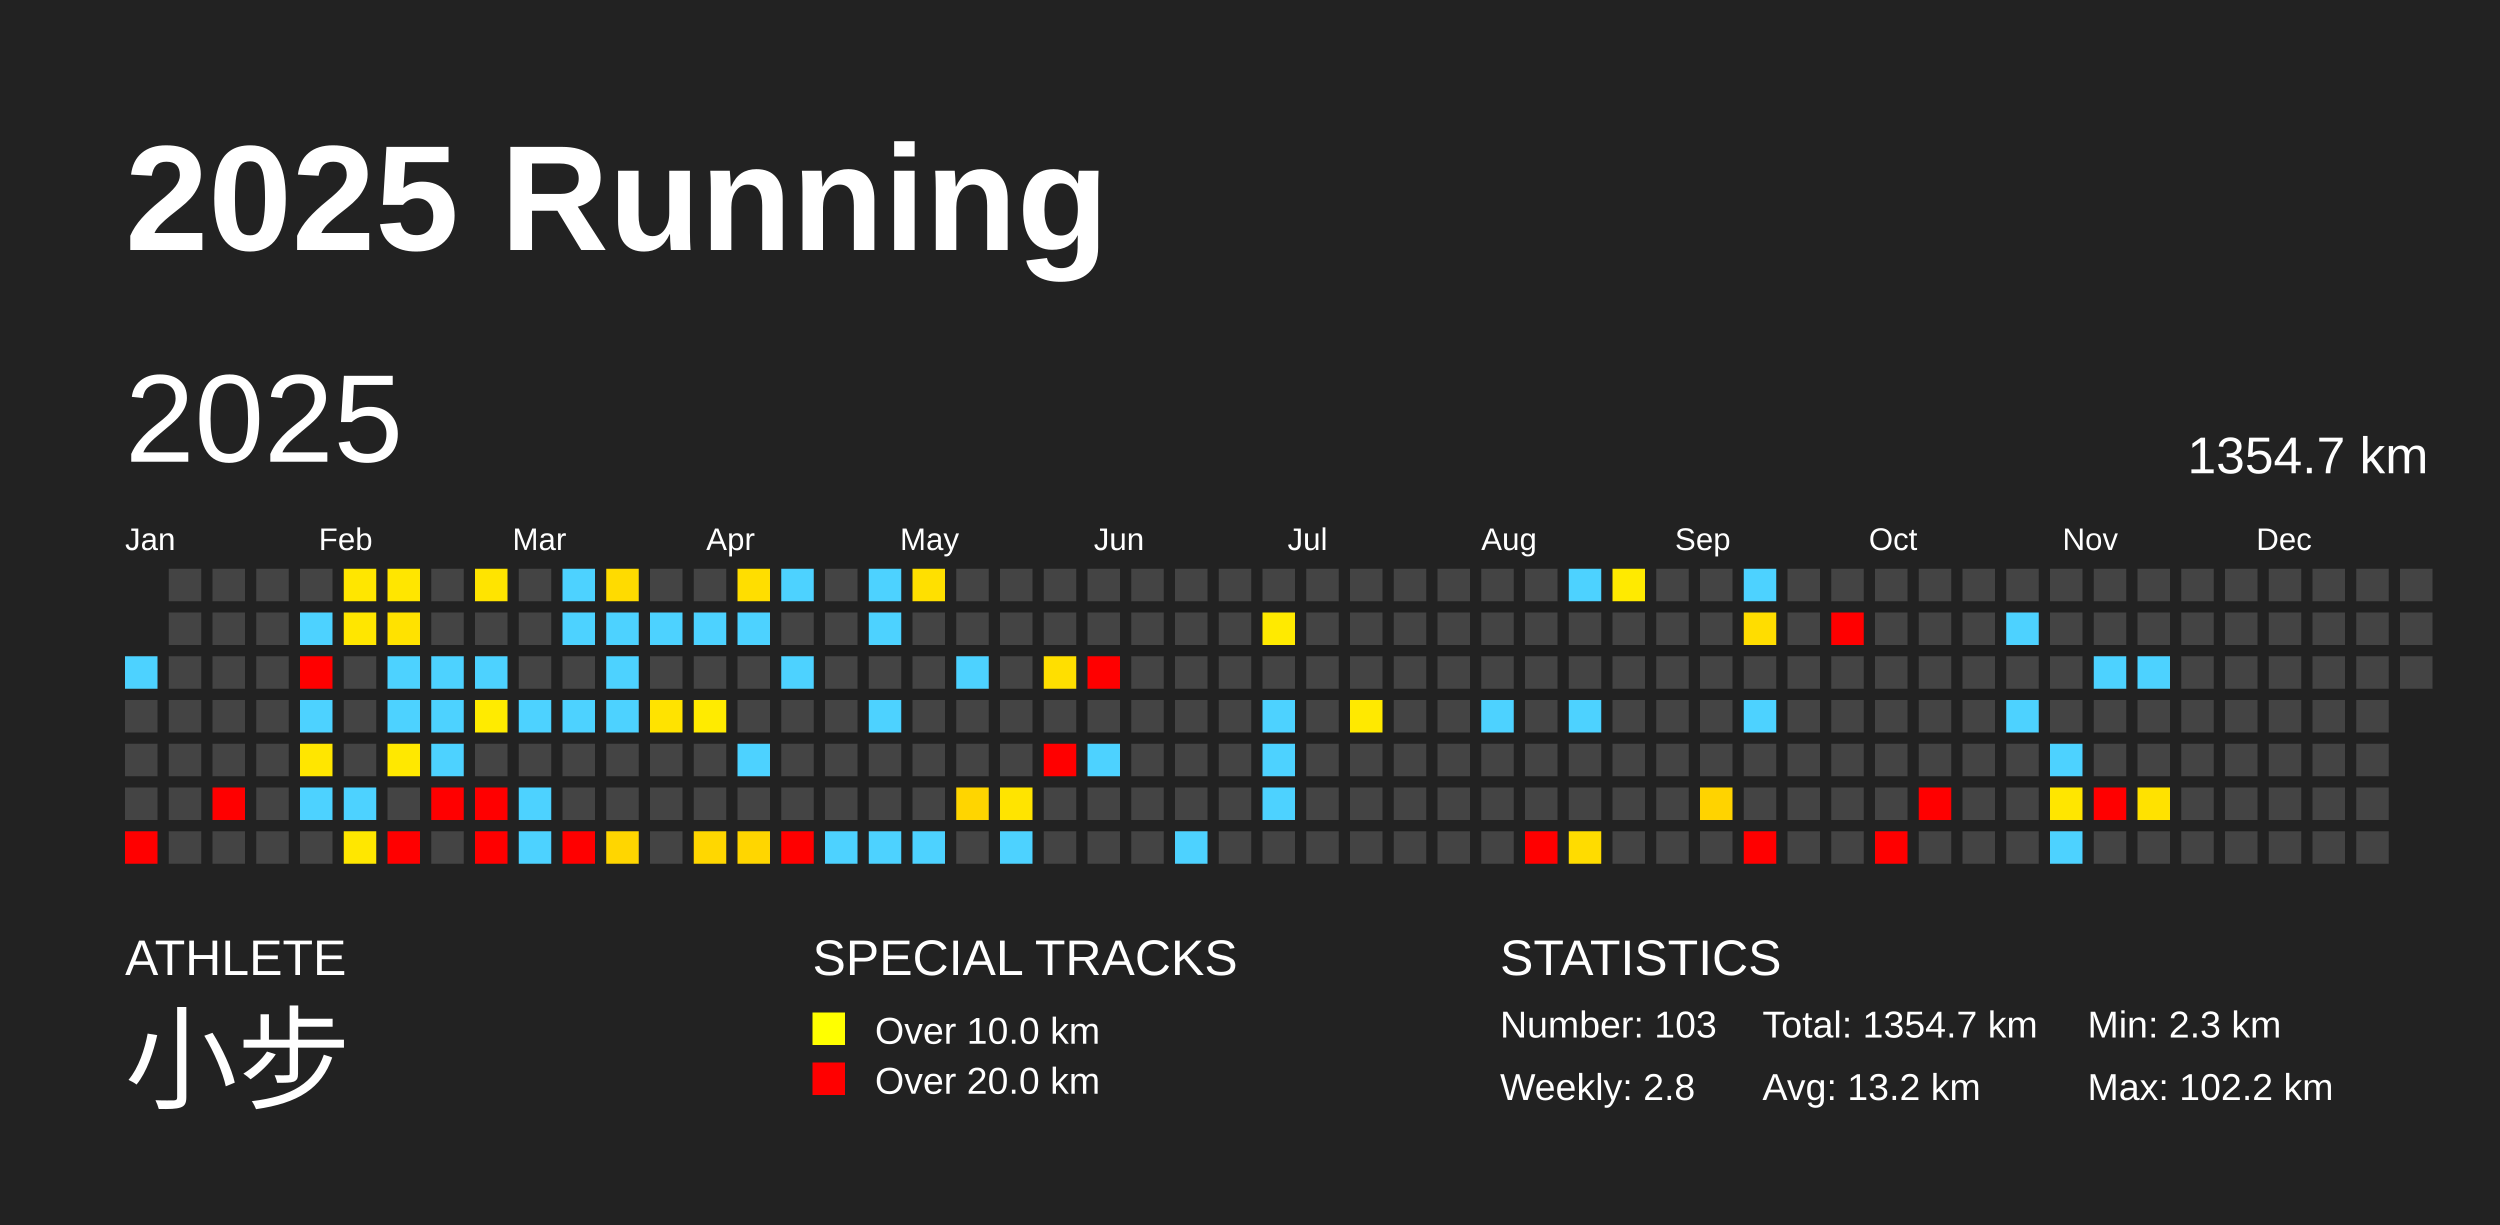
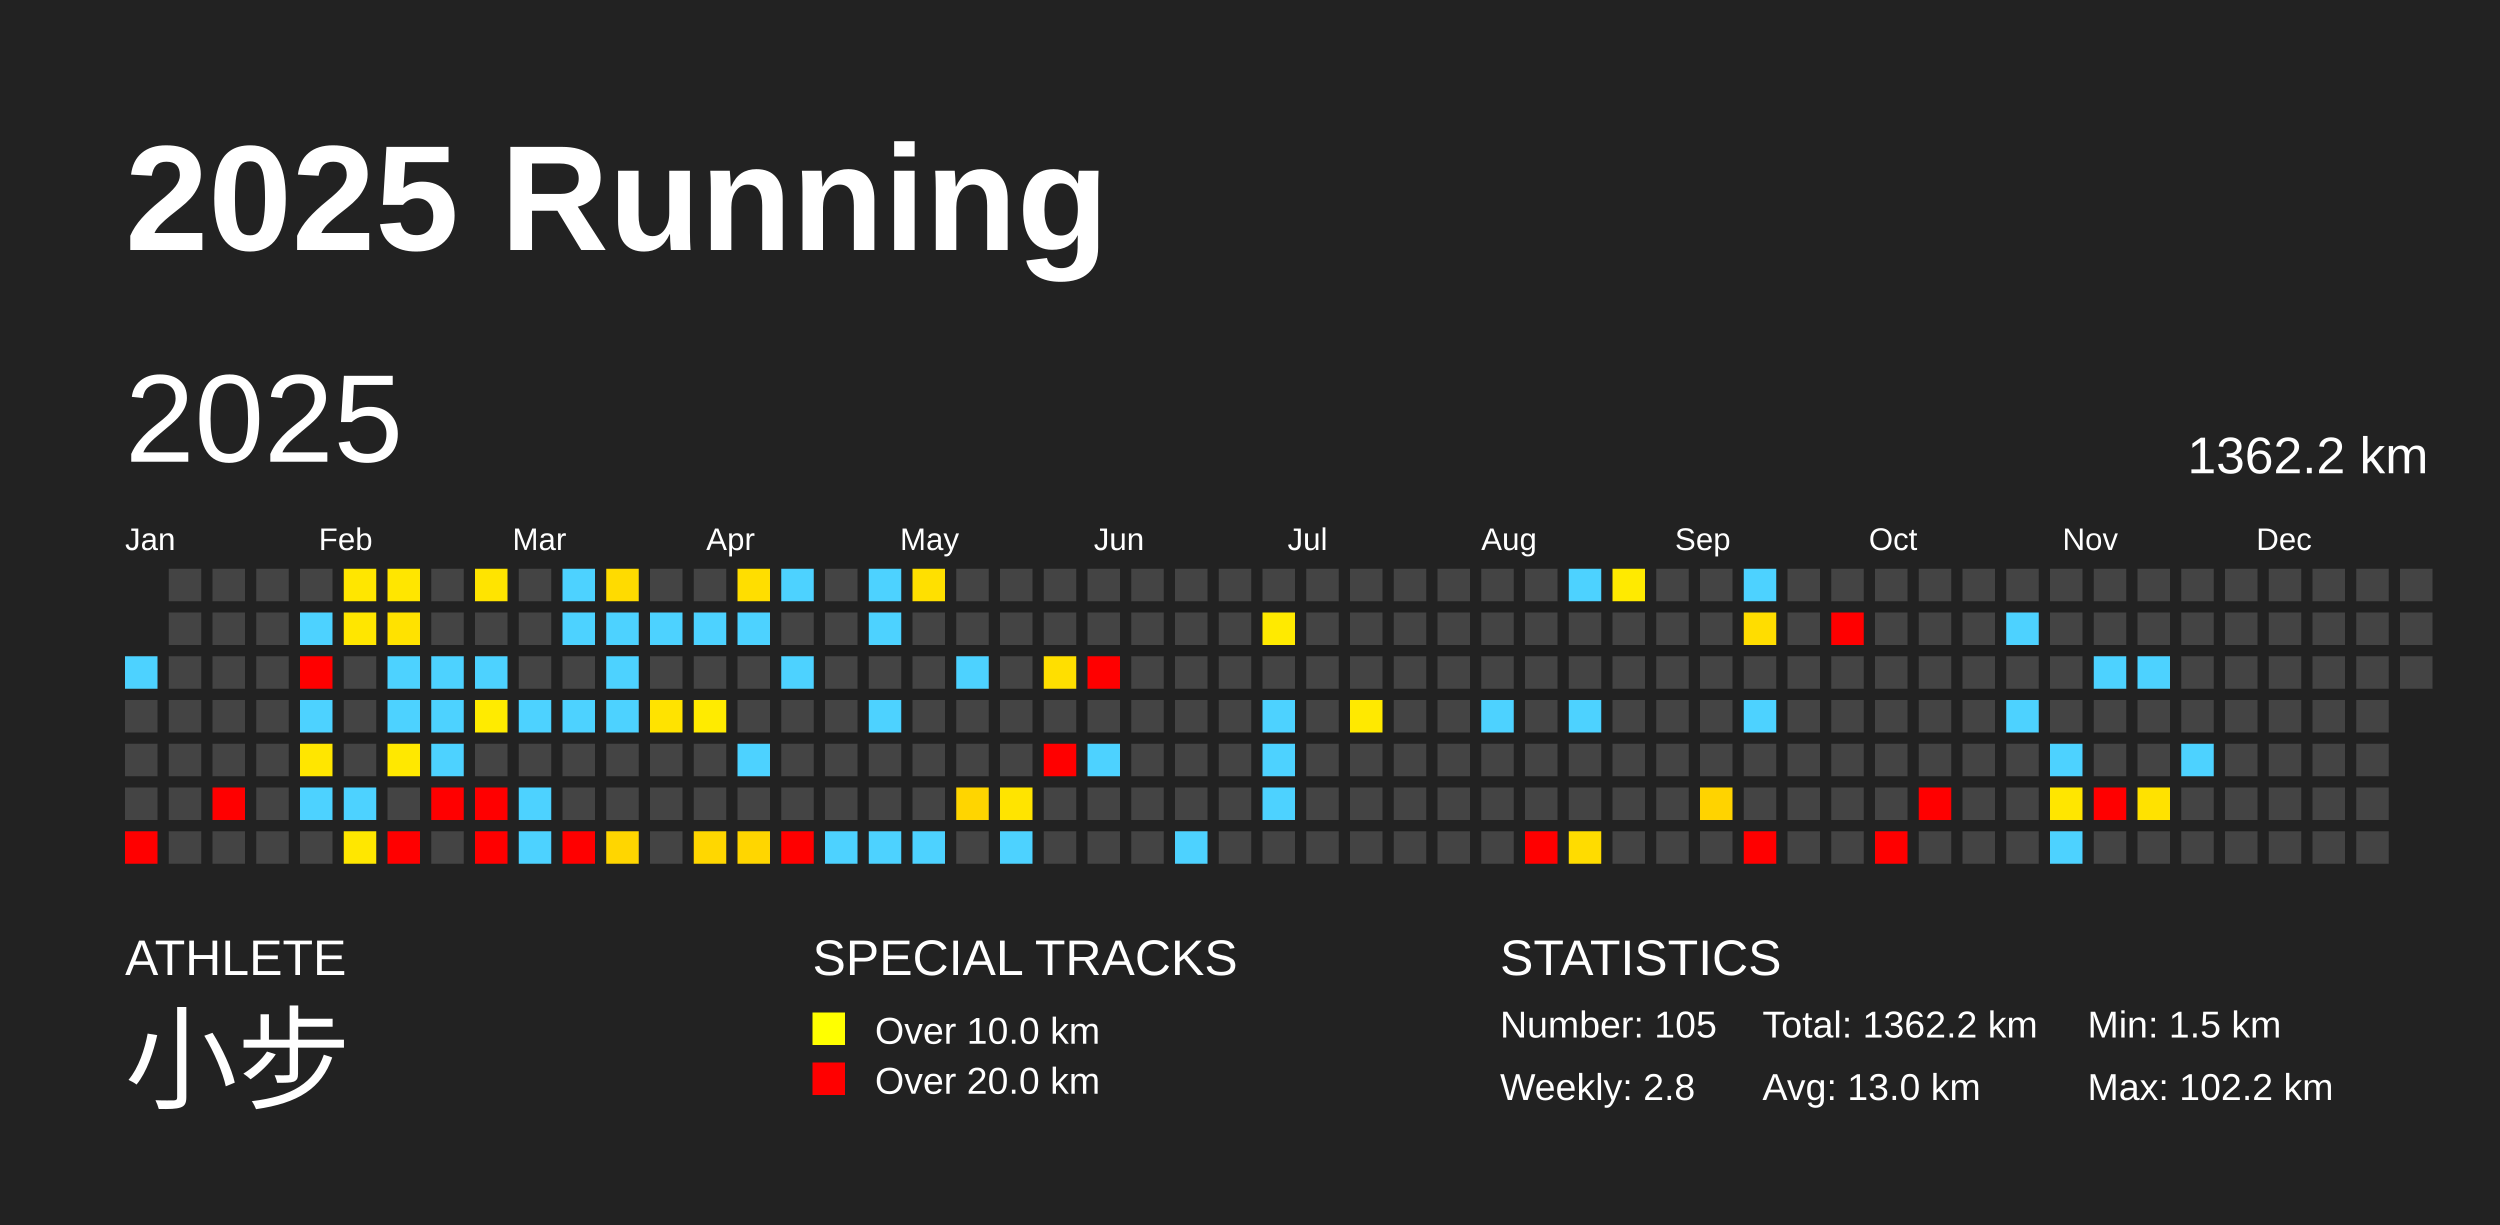
<svg xmlns="http://www.w3.org/2000/svg" baseProfile="full" height="98mm" version="1.1" viewBox="0,0,200,98" width="200mm">
  <defs />
  <rect fill="#222222" height="98" width="200" x="0" y="0" />
  <text fill="#FFFFFF" style="font-size:12px; font-family:Arial; font-weight:bold;" x="10" y="20">2025 Running</text>
  <text fill="#FFFFFF" style="font-size:4px; font-family:Arial" x="10" y="78">ATHLETE</text>
  <text fill="#FFFFFF" style="font-size:9px; font-family:Arial" x="10" y="88">小步</text>
  <text fill="#FFFFFF" style="font-size:4px; font-family:Arial" x="65" y="78">SPECIAL TRACKS</text>
  <rect fill="yellow" height="2.6" width="2.6" x="65" y="81" />
  <text fill="#FFFFFF" style="font-size:3px; font-family:Arial" x="70" y="83.5">Over 10.0 km</text>
  <rect fill="red" height="2.6" width="2.6" x="65" y="85" />
  <text fill="#FFFFFF" style="font-size:3px; font-family:Arial" x="70" y="87.5">Over 20.0 km</text>
  <text fill="#FFFFFF" style="font-size:4px; font-family:Arial" x="120" y="78">STATISTICS</text>
-   <text fill="#FFFFFF" style="font-size:3px; font-family:Arial" x="120" y="83">Number: 103</text>
+   <text fill="#FFFFFF" style="font-size:3px; font-family:Arial" x="120" y="83">Number: 105</text>
  <text fill="#FFFFFF" style="font-size:3px; font-family:Arial" x="120" y="88">Weekly: 2.8</text>
-   <text fill="#FFFFFF" style="font-size:3px; font-family:Arial" x="141" y="83">Total: 1354.7 km</text>
-   <text fill="#FFFFFF" style="font-size:3px; font-family:Arial" x="141" y="88">Avg: 13.2 km</text>
-   <text fill="#FFFFFF" style="font-size:3px; font-family:Arial" x="167" y="83">Min: 2.3 km</text>
+   <text fill="#FFFFFF" style="font-size:3px; font-family:Arial" x="141" y="83">Total: 1362.2 km</text>
+   <text fill="#FFFFFF" style="font-size:3px; font-family:Arial" x="141" y="88">Avg: 13.0 km</text>
+   <text fill="#FFFFFF" style="font-size:3px; font-family:Arial" x="167" y="83">Min: 1.5 km</text>
  <text fill="#FFFFFF" style="font-size:3px; font-family:Arial" x="167" y="88">Max: 102.2 km</text>
  <text dominant-baseline="hanging" fill="#FFFFFF" style="font-size:10.0px; font-family:Arial;" x="10" y="30">2025</text>
-   <text dominant-baseline="hanging" fill="#FFFFFF" style="font-size:4.125px; font-family:Arial;" x="175" y="35">1354.7 km</text>
+   <text dominant-baseline="hanging" fill="#FFFFFF" style="font-size:4.125px; font-family:Arial;" x="175" y="35">1362.2 km</text>
  <text fill="#FFFFFF" style="font-size:2.5px; font-family:Arial" x="10.0" y="44">Jan</text>
  <text fill="#FFFFFF" style="font-size:2.5px; font-family:Arial" x="25.5" y="44">Feb</text>
  <text fill="#FFFFFF" style="font-size:2.5px; font-family:Arial" x="41.0" y="44">Mar</text>
  <text fill="#FFFFFF" style="font-size:2.5px; font-family:Arial" x="56.5" y="44">Apr</text>
  <text fill="#FFFFFF" style="font-size:2.5px; font-family:Arial" x="72.0" y="44">May</text>
  <text fill="#FFFFFF" style="font-size:2.5px; font-family:Arial" x="87.5" y="44">Jun</text>
  <text fill="#FFFFFF" style="font-size:2.5px; font-family:Arial" x="103.0" y="44">Jul</text>
  <text fill="#FFFFFF" style="font-size:2.5px; font-family:Arial" x="118.5" y="44">Aug</text>
  <text fill="#FFFFFF" style="font-size:2.5px; font-family:Arial" x="134.0" y="44">Sep</text>
  <text fill="#FFFFFF" style="font-size:2.5px; font-family:Arial" x="149.5" y="44">Oct</text>
  <text fill="#FFFFFF" style="font-size:2.5px; font-family:Arial" x="165.0" y="44">Nov</text>
  <text fill="#FFFFFF" style="font-size:2.5px; font-family:Arial" x="180.5" y="44">Dec</text>
  <rect fill="#4dd2ff" height="2.6" width="2.6" x="10.0" y="52.5" />
  <rect fill="#444444" height="2.6" width="2.6" x="10.0" y="56.0" />
  <rect fill="#444444" height="2.6" width="2.6" x="10.0" y="59.5" />
  <rect fill="#444444" height="2.6" width="2.6" x="10.0" y="63.0" />
  <rect fill="red" height="2.6" width="2.6" x="10.0" y="66.5" />
  <rect fill="#444444" height="2.6" width="2.6" x="13.5" y="45.5" />
  <rect fill="#444444" height="2.6" width="2.6" x="13.5" y="49.0" />
  <rect fill="#444444" height="2.6" width="2.6" x="13.5" y="52.5" />
  <rect fill="#444444" height="2.6" width="2.6" x="13.5" y="56.0" />
  <rect fill="#444444" height="2.6" width="2.6" x="13.5" y="59.5" />
  <rect fill="#444444" height="2.6" width="2.6" x="13.5" y="63.0" />
  <rect fill="#444444" height="2.6" width="2.6" x="13.5" y="66.5" />
  <rect fill="#444444" height="2.6" width="2.6" x="17.0" y="45.5" />
  <rect fill="#444444" height="2.6" width="2.6" x="17.0" y="49.0" />
  <rect fill="#444444" height="2.6" width="2.6" x="17.0" y="52.5" />
  <rect fill="#444444" height="2.6" width="2.6" x="17.0" y="56.0" />
  <rect fill="#444444" height="2.6" width="2.6" x="17.0" y="59.5" />
  <rect fill="red" height="2.6" width="2.6" x="17.0" y="63.0" />
  <rect fill="#444444" height="2.6" width="2.6" x="17.0" y="66.5" />
  <rect fill="#444444" height="2.6" width="2.6" x="20.5" y="45.5" />
  <rect fill="#444444" height="2.6" width="2.6" x="20.5" y="49.0" />
  <rect fill="#444444" height="2.6" width="2.6" x="20.5" y="52.5" />
  <rect fill="#444444" height="2.6" width="2.6" x="20.5" y="56.0" />
  <rect fill="#444444" height="2.6" width="2.6" x="20.5" y="59.5" />
  <rect fill="#444444" height="2.6" width="2.6" x="20.5" y="63.0" />
  <rect fill="#444444" height="2.6" width="2.6" x="20.5" y="66.5" />
  <rect fill="#444444" height="2.6" width="2.6" x="24.0" y="45.5" />
  <rect fill="#4dd2ff" height="2.6" width="2.6" x="24.0" y="49.0" />
  <rect fill="red" height="2.6" width="2.6" x="24.0" y="52.5" />
  <rect fill="#4dd2ff" height="2.6" width="2.6" x="24.0" y="56.0" />
  <rect fill="#ffe600" height="2.6" width="2.6" x="24.0" y="59.5" />
  <rect fill="#4dd2ff" height="2.6" width="2.6" x="24.0" y="63.0" />
  <rect fill="#444444" height="2.6" width="2.6" x="24.0" y="66.5" />
  <rect fill="#ffe600" height="2.6" width="2.6" x="27.5" y="45.5" />
  <rect fill="#ffe600" height="2.6" width="2.6" x="27.5" y="49.0" />
  <rect fill="#444444" height="2.6" width="2.6" x="27.5" y="52.5" />
  <rect fill="#444444" height="2.6" width="2.6" x="27.5" y="56.0" />
  <rect fill="#444444" height="2.6" width="2.6" x="27.5" y="59.5" />
  <rect fill="#4dd2ff" height="2.6" width="2.6" x="27.5" y="63.0" />
  <rect fill="#ffe700" height="2.6" width="2.6" x="27.5" y="66.5" />
  <rect fill="#ffe600" height="2.6" width="2.6" x="31.0" y="45.5" />
  <rect fill="#ffe200" height="2.6" width="2.6" x="31.0" y="49.0" />
  <rect fill="#4dd2ff" height="2.6" width="2.6" x="31.0" y="52.5" />
  <rect fill="#4dd2ff" height="2.6" width="2.6" x="31.0" y="56.0" />
  <rect fill="#ffe800" height="2.6" width="2.6" x="31.0" y="59.5" />
  <rect fill="#444444" height="2.6" width="2.6" x="31.0" y="63.0" />
  <rect fill="red" height="2.6" width="2.6" x="31.0" y="66.5" />
  <rect fill="#444444" height="2.6" width="2.6" x="34.5" y="45.5" />
  <rect fill="#444444" height="2.6" width="2.6" x="34.5" y="49.0" />
  <rect fill="#4dd2ff" height="2.6" width="2.6" x="34.5" y="52.5" />
  <rect fill="#4dd2ff" height="2.6" width="2.6" x="34.5" y="56.0" />
  <rect fill="#4dd2ff" height="2.6" width="2.6" x="34.5" y="59.5" />
  <rect fill="red" height="2.6" width="2.6" x="34.5" y="63.0" />
  <rect fill="#444444" height="2.6" width="2.6" x="34.5" y="66.5" />
  <rect fill="#ffe400" height="2.6" width="2.6" x="38.0" y="45.5" />
  <rect fill="#444444" height="2.6" width="2.6" x="38.0" y="49.0" />
  <rect fill="#4dd2ff" height="2.6" width="2.6" x="38.0" y="52.5" />
  <rect fill="#ffeb00" height="2.6" width="2.6" x="38.0" y="56.0" />
  <rect fill="#444444" height="2.6" width="2.6" x="38.0" y="59.5" />
  <rect fill="red" height="2.6" width="2.6" x="38.0" y="63.0" />
  <rect fill="red" height="2.6" width="2.6" x="38.0" y="66.5" />
  <rect fill="#444444" height="2.6" width="2.6" x="41.5" y="45.5" />
  <rect fill="#444444" height="2.6" width="2.6" x="41.5" y="49.0" />
  <rect fill="#444444" height="2.6" width="2.6" x="41.5" y="52.5" />
  <rect fill="#4dd2ff" height="2.6" width="2.6" x="41.5" y="56.0" />
  <rect fill="#444444" height="2.6" width="2.6" x="41.5" y="59.5" />
  <rect fill="#4dd2ff" height="2.6" width="2.6" x="41.5" y="63.0" />
  <rect fill="#4dd2ff" height="2.6" width="2.6" x="41.5" y="66.5" />
  <rect fill="#4dd2ff" height="2.6" width="2.6" x="45.0" y="45.5" />
  <rect fill="#4dd2ff" height="2.6" width="2.6" x="45.0" y="49.0" />
  <rect fill="#444444" height="2.6" width="2.6" x="45.0" y="52.5" />
  <rect fill="#4dd2ff" height="2.6" width="2.6" x="45.0" y="56.0" />
  <rect fill="#444444" height="2.6" width="2.6" x="45.0" y="59.5" />
  <rect fill="#444444" height="2.6" width="2.6" x="45.0" y="63.0" />
  <rect fill="red" height="2.6" width="2.6" x="45.0" y="66.5" />
  <rect fill="#ffdb00" height="2.6" width="2.6" x="48.5" y="45.5" />
  <rect fill="#4dd2ff" height="2.6" width="2.6" x="48.5" y="49.0" />
  <rect fill="#4dd2ff" height="2.6" width="2.6" x="48.5" y="52.5" />
  <rect fill="#4dd2ff" height="2.6" width="2.6" x="48.5" y="56.0" />
  <rect fill="#444444" height="2.6" width="2.6" x="48.5" y="59.5" />
  <rect fill="#444444" height="2.6" width="2.6" x="48.5" y="63.0" />
  <rect fill="#ffd600" height="2.6" width="2.6" x="48.5" y="66.5" />
  <rect fill="#444444" height="2.6" width="2.6" x="52.0" y="45.5" />
  <rect fill="#4dd2ff" height="2.6" width="2.6" x="52.0" y="49.0" />
  <rect fill="#444444" height="2.6" width="2.6" x="52.0" y="52.5" />
  <rect fill="#ffe300" height="2.6" width="2.6" x="52.0" y="56.0" />
  <rect fill="#444444" height="2.6" width="2.6" x="52.0" y="59.5" />
  <rect fill="#444444" height="2.6" width="2.6" x="52.0" y="63.0" />
  <rect fill="#444444" height="2.6" width="2.6" x="52.0" y="66.5" />
  <rect fill="#444444" height="2.6" width="2.6" x="55.5" y="45.5" />
  <rect fill="#4dd2ff" height="2.6" width="2.6" x="55.5" y="49.0" />
  <rect fill="#444444" height="2.6" width="2.6" x="55.5" y="52.5" />
  <rect fill="#ffeb00" height="2.6" width="2.6" x="55.5" y="56.0" />
  <rect fill="#444444" height="2.6" width="2.6" x="55.5" y="59.5" />
  <rect fill="#444444" height="2.6" width="2.6" x="55.5" y="63.0" />
  <rect fill="#ffd700" height="2.6" width="2.6" x="55.5" y="66.5" />
  <rect fill="#ffde00" height="2.6" width="2.6" x="59.0" y="45.5" />
  <rect fill="#4dd2ff" height="2.6" width="2.6" x="59.0" y="49.0" />
  <rect fill="#444444" height="2.6" width="2.6" x="59.0" y="52.5" />
  <rect fill="#444444" height="2.6" width="2.6" x="59.0" y="56.0" />
  <rect fill="#4dd2ff" height="2.6" width="2.6" x="59.0" y="59.5" />
  <rect fill="#444444" height="2.6" width="2.6" x="59.0" y="63.0" />
  <rect fill="#ffd600" height="2.6" width="2.6" x="59.0" y="66.5" />
  <rect fill="#4dd2ff" height="2.6" width="2.6" x="62.5" y="45.5" />
  <rect fill="#444444" height="2.6" width="2.6" x="62.5" y="49.0" />
  <rect fill="#4dd2ff" height="2.6" width="2.6" x="62.5" y="52.5" />
  <rect fill="#444444" height="2.6" width="2.6" x="62.5" y="56.0" />
  <rect fill="#444444" height="2.6" width="2.6" x="62.5" y="59.5" />
  <rect fill="#444444" height="2.6" width="2.6" x="62.5" y="63.0" />
  <rect fill="red" height="2.6" width="2.6" x="62.5" y="66.5" />
  <rect fill="#444444" height="2.6" width="2.6" x="66.0" y="45.5" />
  <rect fill="#444444" height="2.6" width="2.6" x="66.0" y="49.0" />
  <rect fill="#444444" height="2.6" width="2.6" x="66.0" y="52.5" />
  <rect fill="#444444" height="2.6" width="2.6" x="66.0" y="56.0" />
  <rect fill="#444444" height="2.6" width="2.6" x="66.0" y="59.5" />
  <rect fill="#444444" height="2.6" width="2.6" x="66.0" y="63.0" />
  <rect fill="#4dd2ff" height="2.6" width="2.6" x="66.0" y="66.5" />
  <rect fill="#4dd2ff" height="2.6" width="2.6" x="69.5" y="45.5" />
  <rect fill="#4dd2ff" height="2.6" width="2.6" x="69.5" y="49.0" />
  <rect fill="#444444" height="2.6" width="2.6" x="69.5" y="52.5" />
  <rect fill="#4dd2ff" height="2.6" width="2.6" x="69.5" y="56.0" />
  <rect fill="#444444" height="2.6" width="2.6" x="69.5" y="59.5" />
  <rect fill="#444444" height="2.6" width="2.6" x="69.5" y="63.0" />
  <rect fill="#4dd2ff" height="2.6" width="2.6" x="69.5" y="66.5" />
  <rect fill="#ffe000" height="2.6" width="2.6" x="73.0" y="45.5" />
  <rect fill="#444444" height="2.6" width="2.6" x="73.0" y="49.0" />
  <rect fill="#444444" height="2.6" width="2.6" x="73.0" y="52.5" />
  <rect fill="#444444" height="2.6" width="2.6" x="73.0" y="56.0" />
  <rect fill="#444444" height="2.6" width="2.6" x="73.0" y="59.5" />
  <rect fill="#444444" height="2.6" width="2.6" x="73.0" y="63.0" />
  <rect fill="#4dd2ff" height="2.6" width="2.6" x="73.0" y="66.5" />
  <rect fill="#444444" height="2.6" width="2.6" x="76.5" y="45.5" />
  <rect fill="#444444" height="2.6" width="2.6" x="76.5" y="49.0" />
  <rect fill="#4dd2ff" height="2.6" width="2.6" x="76.5" y="52.5" />
  <rect fill="#444444" height="2.6" width="2.6" x="76.5" y="56.0" />
  <rect fill="#444444" height="2.6" width="2.6" x="76.5" y="59.5" />
  <rect fill="#ffd500" height="2.6" width="2.6" x="76.5" y="63.0" />
  <rect fill="#444444" height="2.6" width="2.6" x="76.5" y="66.5" />
  <rect fill="#444444" height="2.6" width="2.6" x="80.0" y="45.5" />
  <rect fill="#444444" height="2.6" width="2.6" x="80.0" y="49.0" />
  <rect fill="#444444" height="2.6" width="2.6" x="80.0" y="52.5" />
  <rect fill="#444444" height="2.6" width="2.6" x="80.0" y="56.0" />
  <rect fill="#444444" height="2.6" width="2.6" x="80.0" y="59.5" />
  <rect fill="#ffe400" height="2.6" width="2.6" x="80.0" y="63.0" />
  <rect fill="#4dd2ff" height="2.6" width="2.6" x="80.0" y="66.5" />
  <rect fill="#444444" height="2.6" width="2.6" x="83.5" y="45.5" />
  <rect fill="#444444" height="2.6" width="2.6" x="83.5" y="49.0" />
  <rect fill="#ffdf00" height="2.6" width="2.6" x="83.5" y="52.5" />
  <rect fill="#444444" height="2.6" width="2.6" x="83.5" y="56.0" />
  <rect fill="red" height="2.6" width="2.6" x="83.5" y="59.5" />
  <rect fill="#444444" height="2.6" width="2.6" x="83.5" y="63.0" />
  <rect fill="#444444" height="2.6" width="2.6" x="83.5" y="66.5" />
  <rect fill="#444444" height="2.6" width="2.6" x="87.0" y="45.5" />
  <rect fill="#444444" height="2.6" width="2.6" x="87.0" y="49.0" />
  <rect fill="red" height="2.6" width="2.6" x="87.0" y="52.5" />
  <rect fill="#444444" height="2.6" width="2.6" x="87.0" y="56.0" />
  <rect fill="#4dd2ff" height="2.6" width="2.6" x="87.0" y="59.5" />
  <rect fill="#444444" height="2.6" width="2.6" x="87.0" y="63.0" />
  <rect fill="#444444" height="2.6" width="2.6" x="87.0" y="66.5" />
  <rect fill="#444444" height="2.6" width="2.6" x="90.5" y="45.5" />
  <rect fill="#444444" height="2.6" width="2.6" x="90.5" y="49.0" />
  <rect fill="#444444" height="2.6" width="2.6" x="90.5" y="52.5" />
  <rect fill="#444444" height="2.6" width="2.6" x="90.5" y="56.0" />
  <rect fill="#444444" height="2.6" width="2.6" x="90.5" y="59.5" />
  <rect fill="#444444" height="2.6" width="2.6" x="90.5" y="63.0" />
  <rect fill="#444444" height="2.6" width="2.6" x="90.5" y="66.5" />
  <rect fill="#444444" height="2.6" width="2.6" x="94.0" y="45.5" />
  <rect fill="#444444" height="2.6" width="2.6" x="94.0" y="49.0" />
  <rect fill="#444444" height="2.6" width="2.6" x="94.0" y="52.5" />
  <rect fill="#444444" height="2.6" width="2.6" x="94.0" y="56.0" />
  <rect fill="#444444" height="2.6" width="2.6" x="94.0" y="59.5" />
  <rect fill="#444444" height="2.6" width="2.6" x="94.0" y="63.0" />
  <rect fill="#4dd2ff" height="2.6" width="2.6" x="94.0" y="66.5" />
  <rect fill="#444444" height="2.6" width="2.6" x="97.5" y="45.5" />
  <rect fill="#444444" height="2.6" width="2.6" x="97.5" y="49.0" />
  <rect fill="#444444" height="2.6" width="2.6" x="97.5" y="52.5" />
  <rect fill="#444444" height="2.6" width="2.6" x="97.5" y="56.0" />
  <rect fill="#444444" height="2.6" width="2.6" x="97.5" y="59.5" />
  <rect fill="#444444" height="2.6" width="2.6" x="97.5" y="63.0" />
  <rect fill="#444444" height="2.6" width="2.6" x="97.5" y="66.5" />
  <rect fill="#444444" height="2.6" width="2.6" x="101.0" y="45.5" />
  <rect fill="#ffea00" height="2.6" width="2.6" x="101.0" y="49.0" />
  <rect fill="#444444" height="2.6" width="2.6" x="101.0" y="52.5" />
  <rect fill="#4dd2ff" height="2.6" width="2.6" x="101.0" y="56.0" />
  <rect fill="#4dd2ff" height="2.6" width="2.6" x="101.0" y="59.5" />
  <rect fill="#4dd2ff" height="2.6" width="2.6" x="101.0" y="63.0" />
  <rect fill="#444444" height="2.6" width="2.6" x="101.0" y="66.5" />
  <rect fill="#444444" height="2.6" width="2.6" x="104.5" y="45.5" />
  <rect fill="#444444" height="2.6" width="2.6" x="104.5" y="49.0" />
  <rect fill="#444444" height="2.6" width="2.6" x="104.5" y="52.5" />
  <rect fill="#444444" height="2.6" width="2.6" x="104.5" y="56.0" />
  <rect fill="#444444" height="2.6" width="2.6" x="104.5" y="59.5" />
  <rect fill="#444444" height="2.6" width="2.6" x="104.5" y="63.0" />
  <rect fill="#444444" height="2.6" width="2.6" x="104.5" y="66.5" />
  <rect fill="#444444" height="2.6" width="2.6" x="108.0" y="45.5" />
  <rect fill="#444444" height="2.6" width="2.6" x="108.0" y="49.0" />
  <rect fill="#444444" height="2.6" width="2.6" x="108.0" y="52.5" />
  <rect fill="#ffe900" height="2.6" width="2.6" x="108.0" y="56.0" />
  <rect fill="#444444" height="2.6" width="2.6" x="108.0" y="59.5" />
  <rect fill="#444444" height="2.6" width="2.6" x="108.0" y="63.0" />
  <rect fill="#444444" height="2.6" width="2.6" x="108.0" y="66.5" />
  <rect fill="#444444" height="2.6" width="2.6" x="111.5" y="45.5" />
  <rect fill="#444444" height="2.6" width="2.6" x="111.5" y="49.0" />
  <rect fill="#444444" height="2.6" width="2.6" x="111.5" y="52.5" />
  <rect fill="#444444" height="2.6" width="2.6" x="111.5" y="56.0" />
  <rect fill="#444444" height="2.6" width="2.6" x="111.5" y="59.5" />
  <rect fill="#444444" height="2.6" width="2.6" x="111.5" y="63.0" />
  <rect fill="#444444" height="2.6" width="2.6" x="111.5" y="66.5" />
  <rect fill="#444444" height="2.6" width="2.6" x="115.0" y="45.5" />
  <rect fill="#444444" height="2.6" width="2.6" x="115.0" y="49.0" />
  <rect fill="#444444" height="2.6" width="2.6" x="115.0" y="52.5" />
  <rect fill="#444444" height="2.6" width="2.6" x="115.0" y="56.0" />
  <rect fill="#444444" height="2.6" width="2.6" x="115.0" y="59.5" />
  <rect fill="#444444" height="2.6" width="2.6" x="115.0" y="63.0" />
  <rect fill="#444444" height="2.6" width="2.6" x="115.0" y="66.5" />
  <rect fill="#444444" height="2.6" width="2.6" x="118.5" y="45.5" />
  <rect fill="#444444" height="2.6" width="2.6" x="118.5" y="49.0" />
  <rect fill="#444444" height="2.6" width="2.6" x="118.5" y="52.5" />
  <rect fill="#4dd2ff" height="2.6" width="2.6" x="118.5" y="56.0" />
  <rect fill="#444444" height="2.6" width="2.6" x="118.5" y="59.5" />
  <rect fill="#444444" height="2.6" width="2.6" x="118.5" y="63.0" />
  <rect fill="#444444" height="2.6" width="2.6" x="118.5" y="66.5" />
  <rect fill="#444444" height="2.6" width="2.6" x="122.0" y="45.5" />
  <rect fill="#444444" height="2.6" width="2.6" x="122.0" y="49.0" />
  <rect fill="#444444" height="2.6" width="2.6" x="122.0" y="52.5" />
  <rect fill="#444444" height="2.6" width="2.6" x="122.0" y="56.0" />
  <rect fill="#444444" height="2.6" width="2.6" x="122.0" y="59.5" />
  <rect fill="#444444" height="2.6" width="2.6" x="122.0" y="63.0" />
  <rect fill="red" height="2.6" width="2.6" x="122.0" y="66.5" />
  <rect fill="#4dd2ff" height="2.6" width="2.6" x="125.5" y="45.5" />
  <rect fill="#444444" height="2.6" width="2.6" x="125.5" y="49.0" />
  <rect fill="#444444" height="2.6" width="2.6" x="125.5" y="52.5" />
  <rect fill="#4dd2ff" height="2.6" width="2.6" x="125.5" y="56.0" />
  <rect fill="#444444" height="2.6" width="2.6" x="125.5" y="59.5" />
  <rect fill="#444444" height="2.6" width="2.6" x="125.5" y="63.0" />
  <rect fill="#ffdc00" height="2.6" width="2.6" x="125.5" y="66.5" />
  <rect fill="#ffea00" height="2.6" width="2.6" x="129.0" y="45.5" />
  <rect fill="#444444" height="2.6" width="2.6" x="129.0" y="49.0" />
  <rect fill="#444444" height="2.6" width="2.6" x="129.0" y="52.5" />
  <rect fill="#444444" height="2.6" width="2.6" x="129.0" y="56.0" />
  <rect fill="#444444" height="2.6" width="2.6" x="129.0" y="59.5" />
  <rect fill="#444444" height="2.6" width="2.6" x="129.0" y="63.0" />
  <rect fill="#444444" height="2.6" width="2.6" x="129.0" y="66.5" />
  <rect fill="#444444" height="2.6" width="2.6" x="132.5" y="45.5" />
  <rect fill="#444444" height="2.6" width="2.6" x="132.5" y="49.0" />
  <rect fill="#444444" height="2.6" width="2.6" x="132.5" y="52.5" />
  <rect fill="#444444" height="2.6" width="2.6" x="132.5" y="56.0" />
  <rect fill="#444444" height="2.6" width="2.6" x="132.5" y="59.5" />
  <rect fill="#444444" height="2.6" width="2.6" x="132.5" y="63.0" />
  <rect fill="#444444" height="2.6" width="2.6" x="132.5" y="66.5" />
  <rect fill="#444444" height="2.6" width="2.6" x="136.0" y="45.5" />
  <rect fill="#444444" height="2.6" width="2.6" x="136.0" y="49.0" />
  <rect fill="#444444" height="2.6" width="2.6" x="136.0" y="52.5" />
  <rect fill="#444444" height="2.6" width="2.6" x="136.0" y="56.0" />
  <rect fill="#444444" height="2.6" width="2.6" x="136.0" y="59.5" />
  <rect fill="#ffd300" height="2.6" width="2.6" x="136.0" y="63.0" />
  <rect fill="#444444" height="2.6" width="2.6" x="136.0" y="66.5" />
  <rect fill="#4dd2ff" height="2.6" width="2.6" x="139.5" y="45.5" />
  <rect fill="#ffdd00" height="2.6" width="2.6" x="139.5" y="49.0" />
  <rect fill="#444444" height="2.6" width="2.6" x="139.5" y="52.5" />
  <rect fill="#4dd2ff" height="2.6" width="2.6" x="139.5" y="56.0" />
  <rect fill="#444444" height="2.6" width="2.6" x="139.5" y="59.5" />
  <rect fill="#444444" height="2.6" width="2.6" x="139.5" y="63.0" />
  <rect fill="red" height="2.6" width="2.6" x="139.5" y="66.5" />
  <rect fill="#444444" height="2.6" width="2.6" x="143.0" y="45.5" />
  <rect fill="#444444" height="2.6" width="2.6" x="143.0" y="49.0" />
  <rect fill="#444444" height="2.6" width="2.6" x="143.0" y="52.5" />
  <rect fill="#444444" height="2.6" width="2.6" x="143.0" y="56.0" />
  <rect fill="#444444" height="2.6" width="2.6" x="143.0" y="59.5" />
  <rect fill="#444444" height="2.6" width="2.6" x="143.0" y="63.0" />
  <rect fill="#444444" height="2.6" width="2.6" x="143.0" y="66.5" />
  <rect fill="#444444" height="2.6" width="2.6" x="146.5" y="45.5" />
  <rect fill="red" height="2.6" width="2.6" x="146.5" y="49.0" />
  <rect fill="#444444" height="2.6" width="2.6" x="146.5" y="52.5" />
  <rect fill="#444444" height="2.6" width="2.6" x="146.5" y="56.0" />
  <rect fill="#444444" height="2.6" width="2.6" x="146.5" y="59.5" />
  <rect fill="#444444" height="2.6" width="2.6" x="146.5" y="63.0" />
  <rect fill="#444444" height="2.6" width="2.6" x="146.5" y="66.5" />
  <rect fill="#444444" height="2.6" width="2.6" x="150.0" y="45.5" />
  <rect fill="#444444" height="2.6" width="2.6" x="150.0" y="49.0" />
  <rect fill="#444444" height="2.6" width="2.6" x="150.0" y="52.5" />
  <rect fill="#444444" height="2.6" width="2.6" x="150.0" y="56.0" />
  <rect fill="#444444" height="2.6" width="2.6" x="150.0" y="59.5" />
  <rect fill="#444444" height="2.6" width="2.6" x="150.0" y="63.0" />
  <rect fill="red" height="2.6" width="2.6" x="150.0" y="66.5" />
  <rect fill="#444444" height="2.6" width="2.6" x="153.5" y="45.5" />
  <rect fill="#444444" height="2.6" width="2.6" x="153.5" y="49.0" />
  <rect fill="#444444" height="2.6" width="2.6" x="153.5" y="52.5" />
  <rect fill="#444444" height="2.6" width="2.6" x="153.5" y="56.0" />
  <rect fill="#444444" height="2.6" width="2.6" x="153.5" y="59.5" />
  <rect fill="red" height="2.6" width="2.6" x="153.5" y="63.0" />
  <rect fill="#444444" height="2.6" width="2.6" x="153.5" y="66.5" />
  <rect fill="#444444" height="2.6" width="2.6" x="157.0" y="45.5" />
  <rect fill="#444444" height="2.6" width="2.6" x="157.0" y="49.0" />
  <rect fill="#444444" height="2.6" width="2.6" x="157.0" y="52.5" />
  <rect fill="#444444" height="2.6" width="2.6" x="157.0" y="56.0" />
  <rect fill="#444444" height="2.6" width="2.6" x="157.0" y="59.5" />
  <rect fill="#444444" height="2.6" width="2.6" x="157.0" y="63.0" />
  <rect fill="#444444" height="2.6" width="2.6" x="157.0" y="66.5" />
  <rect fill="#444444" height="2.6" width="2.6" x="160.5" y="45.5" />
  <rect fill="#4dd2ff" height="2.6" width="2.6" x="160.5" y="49.0" />
  <rect fill="#444444" height="2.6" width="2.6" x="160.5" y="52.5" />
  <rect fill="#4dd2ff" height="2.6" width="2.6" x="160.5" y="56.0" />
  <rect fill="#444444" height="2.6" width="2.6" x="160.5" y="59.5" />
  <rect fill="#444444" height="2.6" width="2.6" x="160.5" y="63.0" />
  <rect fill="#444444" height="2.6" width="2.6" x="160.5" y="66.5" />
  <rect fill="#444444" height="2.6" width="2.6" x="164.0" y="45.5" />
  <rect fill="#444444" height="2.6" width="2.6" x="164.0" y="49.0" />
  <rect fill="#444444" height="2.6" width="2.6" x="164.0" y="52.5" />
  <rect fill="#444444" height="2.6" width="2.6" x="164.0" y="56.0" />
  <rect fill="#4dd2ff" height="2.6" width="2.6" x="164.0" y="59.5" />
  <rect fill="#ffe600" height="2.6" width="2.6" x="164.0" y="63.0" />
  <rect fill="#4dd2ff" height="2.6" width="2.6" x="164.0" y="66.5" />
  <rect fill="#444444" height="2.6" width="2.6" x="167.5" y="45.5" />
  <rect fill="#444444" height="2.6" width="2.6" x="167.5" y="49.0" />
  <rect fill="#4dd2ff" height="2.6" width="2.6" x="167.5" y="52.5" />
  <rect fill="#444444" height="2.6" width="2.6" x="167.5" y="56.0" />
  <rect fill="#444444" height="2.6" width="2.6" x="167.5" y="59.5" />
  <rect fill="red" height="2.6" width="2.6" x="167.5" y="63.0" />
  <rect fill="#444444" height="2.6" width="2.6" x="167.5" y="66.5" />
  <rect fill="#444444" height="2.6" width="2.6" x="171.0" y="45.5" />
  <rect fill="#444444" height="2.6" width="2.6" x="171.0" y="49.0" />
  <rect fill="#4dd2ff" height="2.6" width="2.6" x="171.0" y="52.5" />
  <rect fill="#444444" height="2.6" width="2.6" x="171.0" y="56.0" />
  <rect fill="#444444" height="2.6" width="2.6" x="171.0" y="59.5" />
  <rect fill="#ffe200" height="2.6" width="2.6" x="171.0" y="63.0" />
  <rect fill="#444444" height="2.6" width="2.6" x="171.0" y="66.5" />
  <rect fill="#444444" height="2.6" width="2.6" x="174.5" y="45.5" />
  <rect fill="#444444" height="2.6" width="2.6" x="174.5" y="49.0" />
  <rect fill="#444444" height="2.6" width="2.6" x="174.5" y="52.5" />
  <rect fill="#444444" height="2.6" width="2.6" x="174.5" y="56.0" />
-   <rect fill="#444444" height="2.6" width="2.6" x="174.5" y="59.5" />
+   <rect fill="#4dd2ff" height="2.6" width="2.6" x="174.5" y="59.5" />
  <rect fill="#444444" height="2.6" width="2.6" x="174.5" y="63.0" />
  <rect fill="#444444" height="2.6" width="2.6" x="174.5" y="66.5" />
  <rect fill="#444444" height="2.6" width="2.6" x="178.0" y="45.5" />
  <rect fill="#444444" height="2.6" width="2.6" x="178.0" y="49.0" />
  <rect fill="#444444" height="2.6" width="2.6" x="178.0" y="52.5" />
  <rect fill="#444444" height="2.6" width="2.6" x="178.0" y="56.0" />
  <rect fill="#444444" height="2.6" width="2.6" x="178.0" y="59.5" />
  <rect fill="#444444" height="2.6" width="2.6" x="178.0" y="63.0" />
  <rect fill="#444444" height="2.6" width="2.6" x="178.0" y="66.5" />
  <rect fill="#444444" height="2.6" width="2.6" x="181.5" y="45.5" />
  <rect fill="#444444" height="2.6" width="2.6" x="181.5" y="49.0" />
  <rect fill="#444444" height="2.6" width="2.6" x="181.5" y="52.5" />
  <rect fill="#444444" height="2.6" width="2.6" x="181.5" y="56.0" />
  <rect fill="#444444" height="2.6" width="2.6" x="181.5" y="59.5" />
  <rect fill="#444444" height="2.6" width="2.6" x="181.5" y="63.0" />
  <rect fill="#444444" height="2.6" width="2.6" x="181.5" y="66.5" />
  <rect fill="#444444" height="2.6" width="2.6" x="185.0" y="45.5" />
  <rect fill="#444444" height="2.6" width="2.6" x="185.0" y="49.0" />
  <rect fill="#444444" height="2.6" width="2.6" x="185.0" y="52.5" />
  <rect fill="#444444" height="2.6" width="2.6" x="185.0" y="56.0" />
  <rect fill="#444444" height="2.6" width="2.6" x="185.0" y="59.5" />
  <rect fill="#444444" height="2.6" width="2.6" x="185.0" y="63.0" />
  <rect fill="#444444" height="2.6" width="2.6" x="185.0" y="66.5" />
  <rect fill="#444444" height="2.6" width="2.6" x="188.5" y="45.5" />
  <rect fill="#444444" height="2.6" width="2.6" x="188.5" y="49.0" />
  <rect fill="#444444" height="2.6" width="2.6" x="188.5" y="52.5" />
  <rect fill="#444444" height="2.6" width="2.6" x="188.5" y="56.0" />
  <rect fill="#444444" height="2.6" width="2.6" x="188.5" y="59.5" />
  <rect fill="#444444" height="2.6" width="2.6" x="188.5" y="63.0" />
  <rect fill="#444444" height="2.6" width="2.6" x="188.5" y="66.5" />
  <rect fill="#444444" height="2.6" width="2.6" x="192.0" y="45.5" />
  <rect fill="#444444" height="2.6" width="2.6" x="192.0" y="49.0" />
  <rect fill="#444444" height="2.6" width="2.6" x="192.0" y="52.5" />
</svg>
